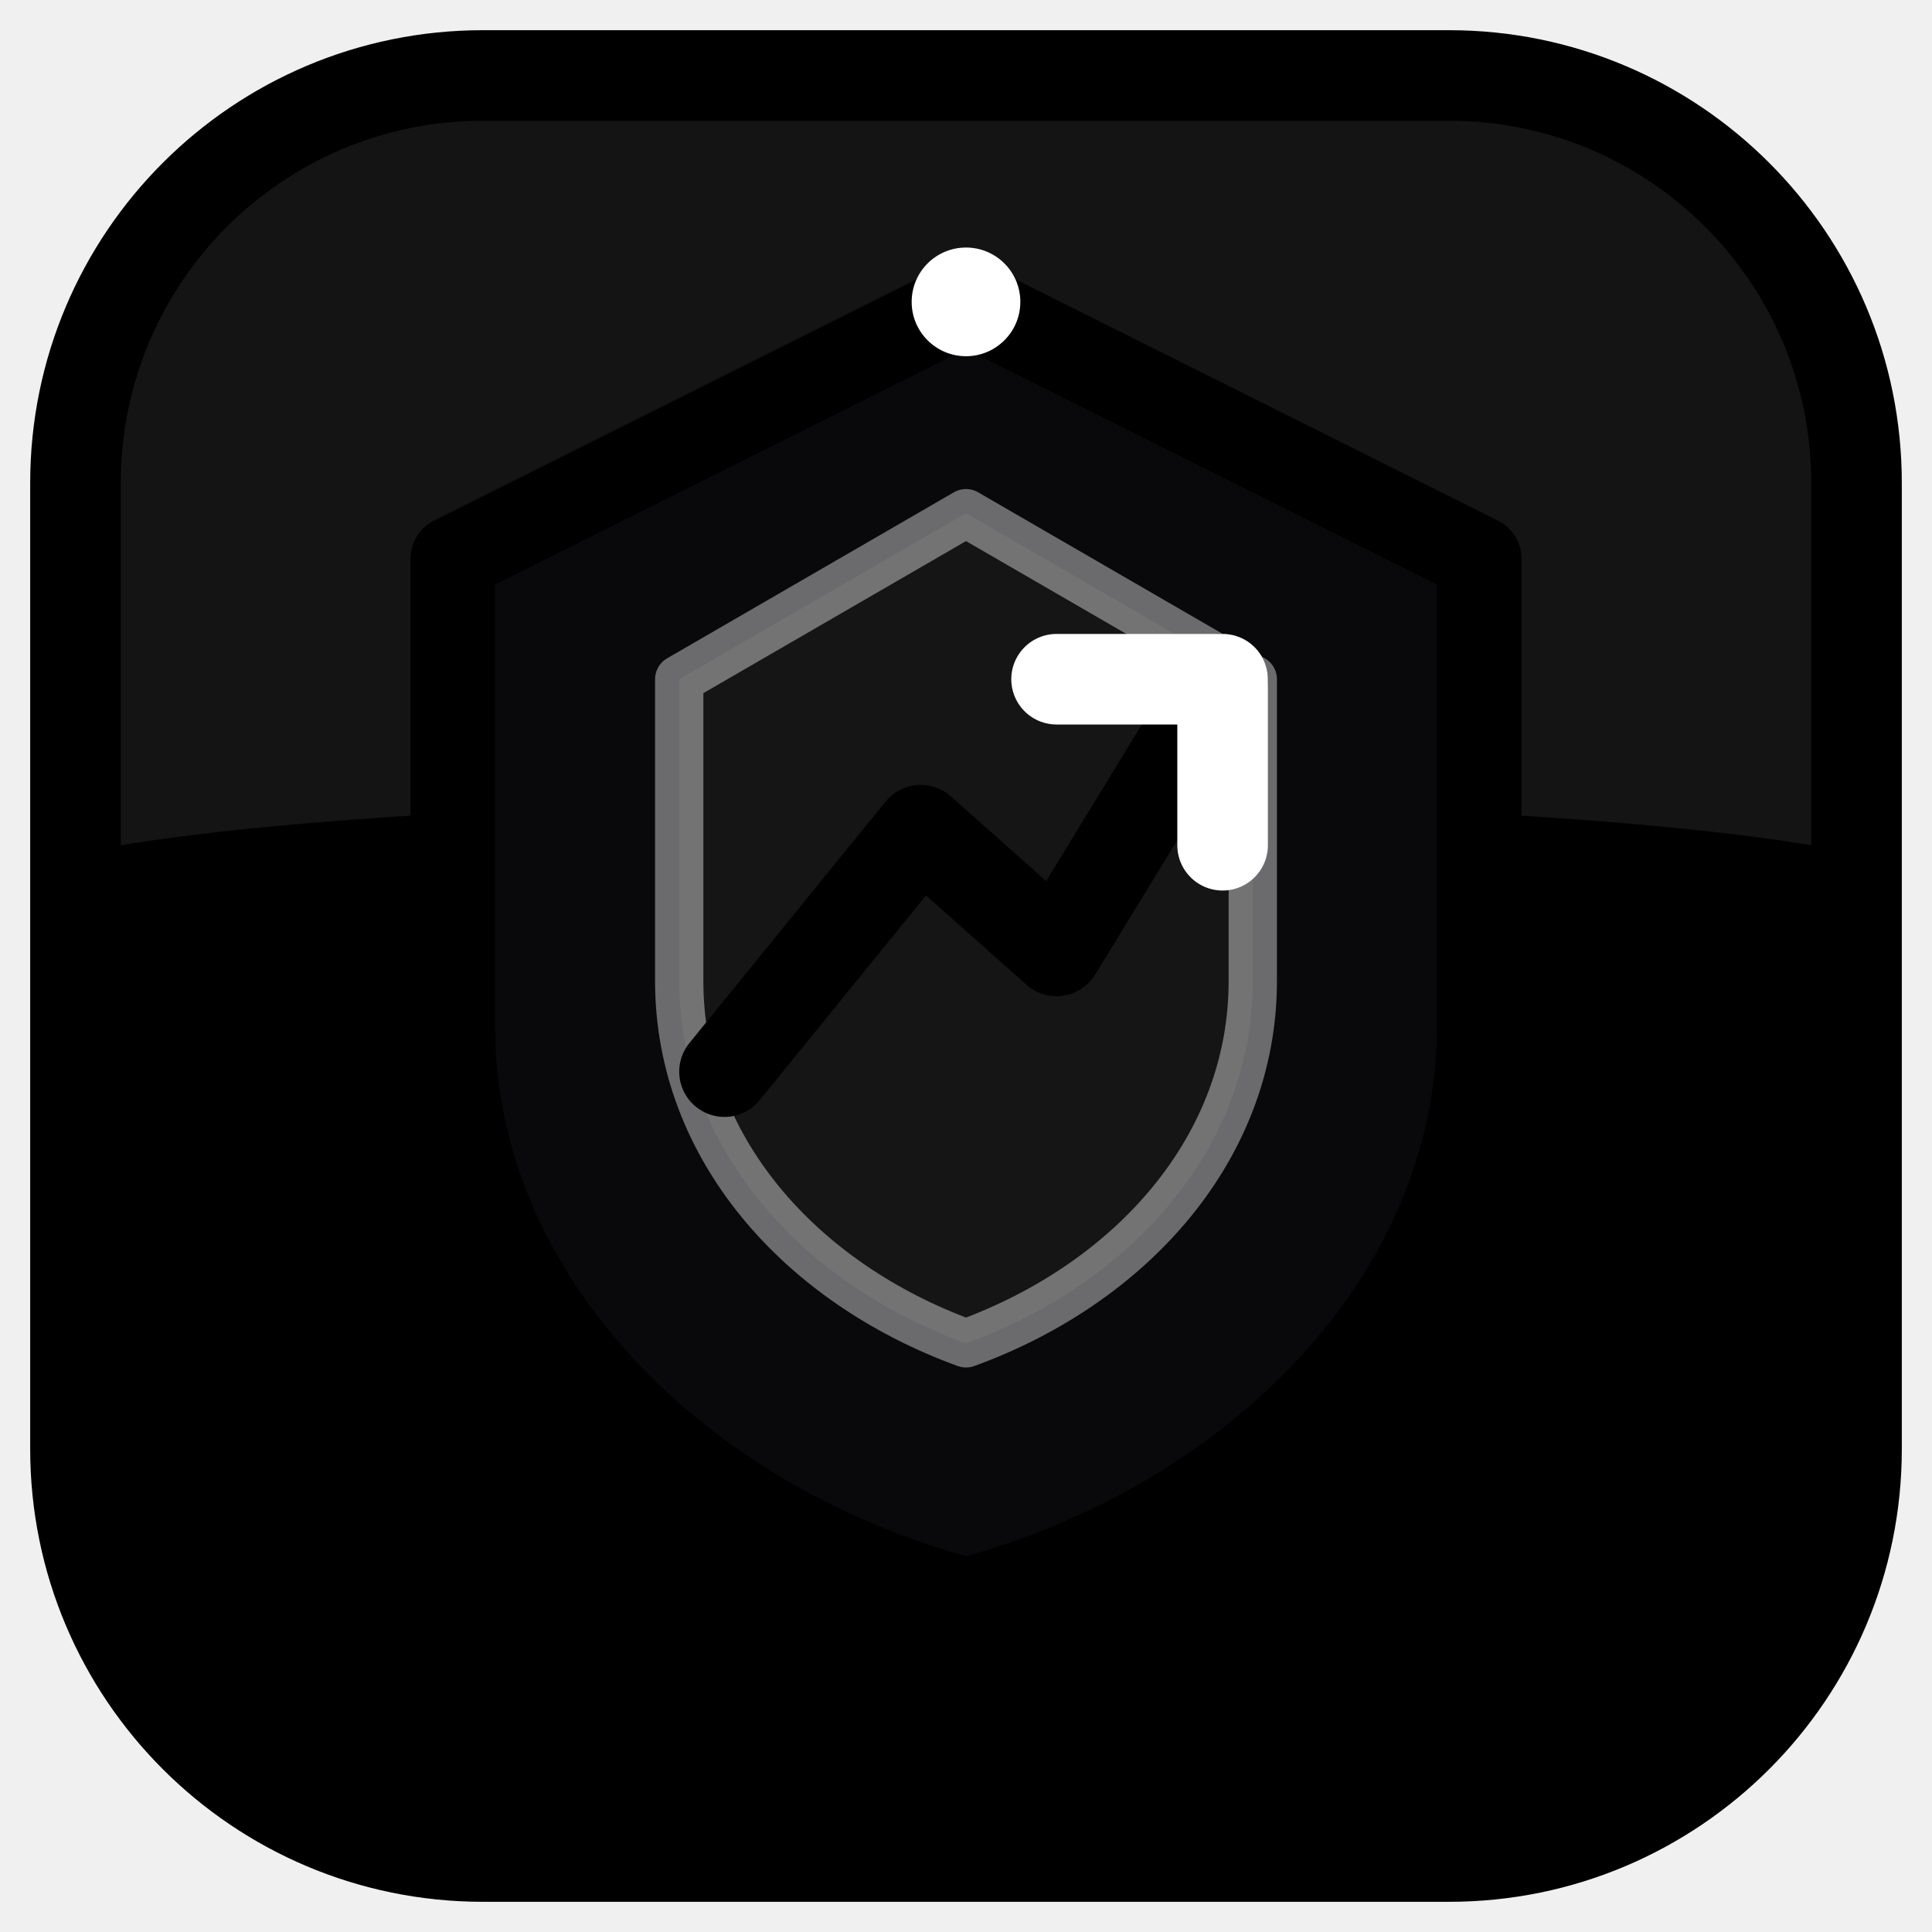
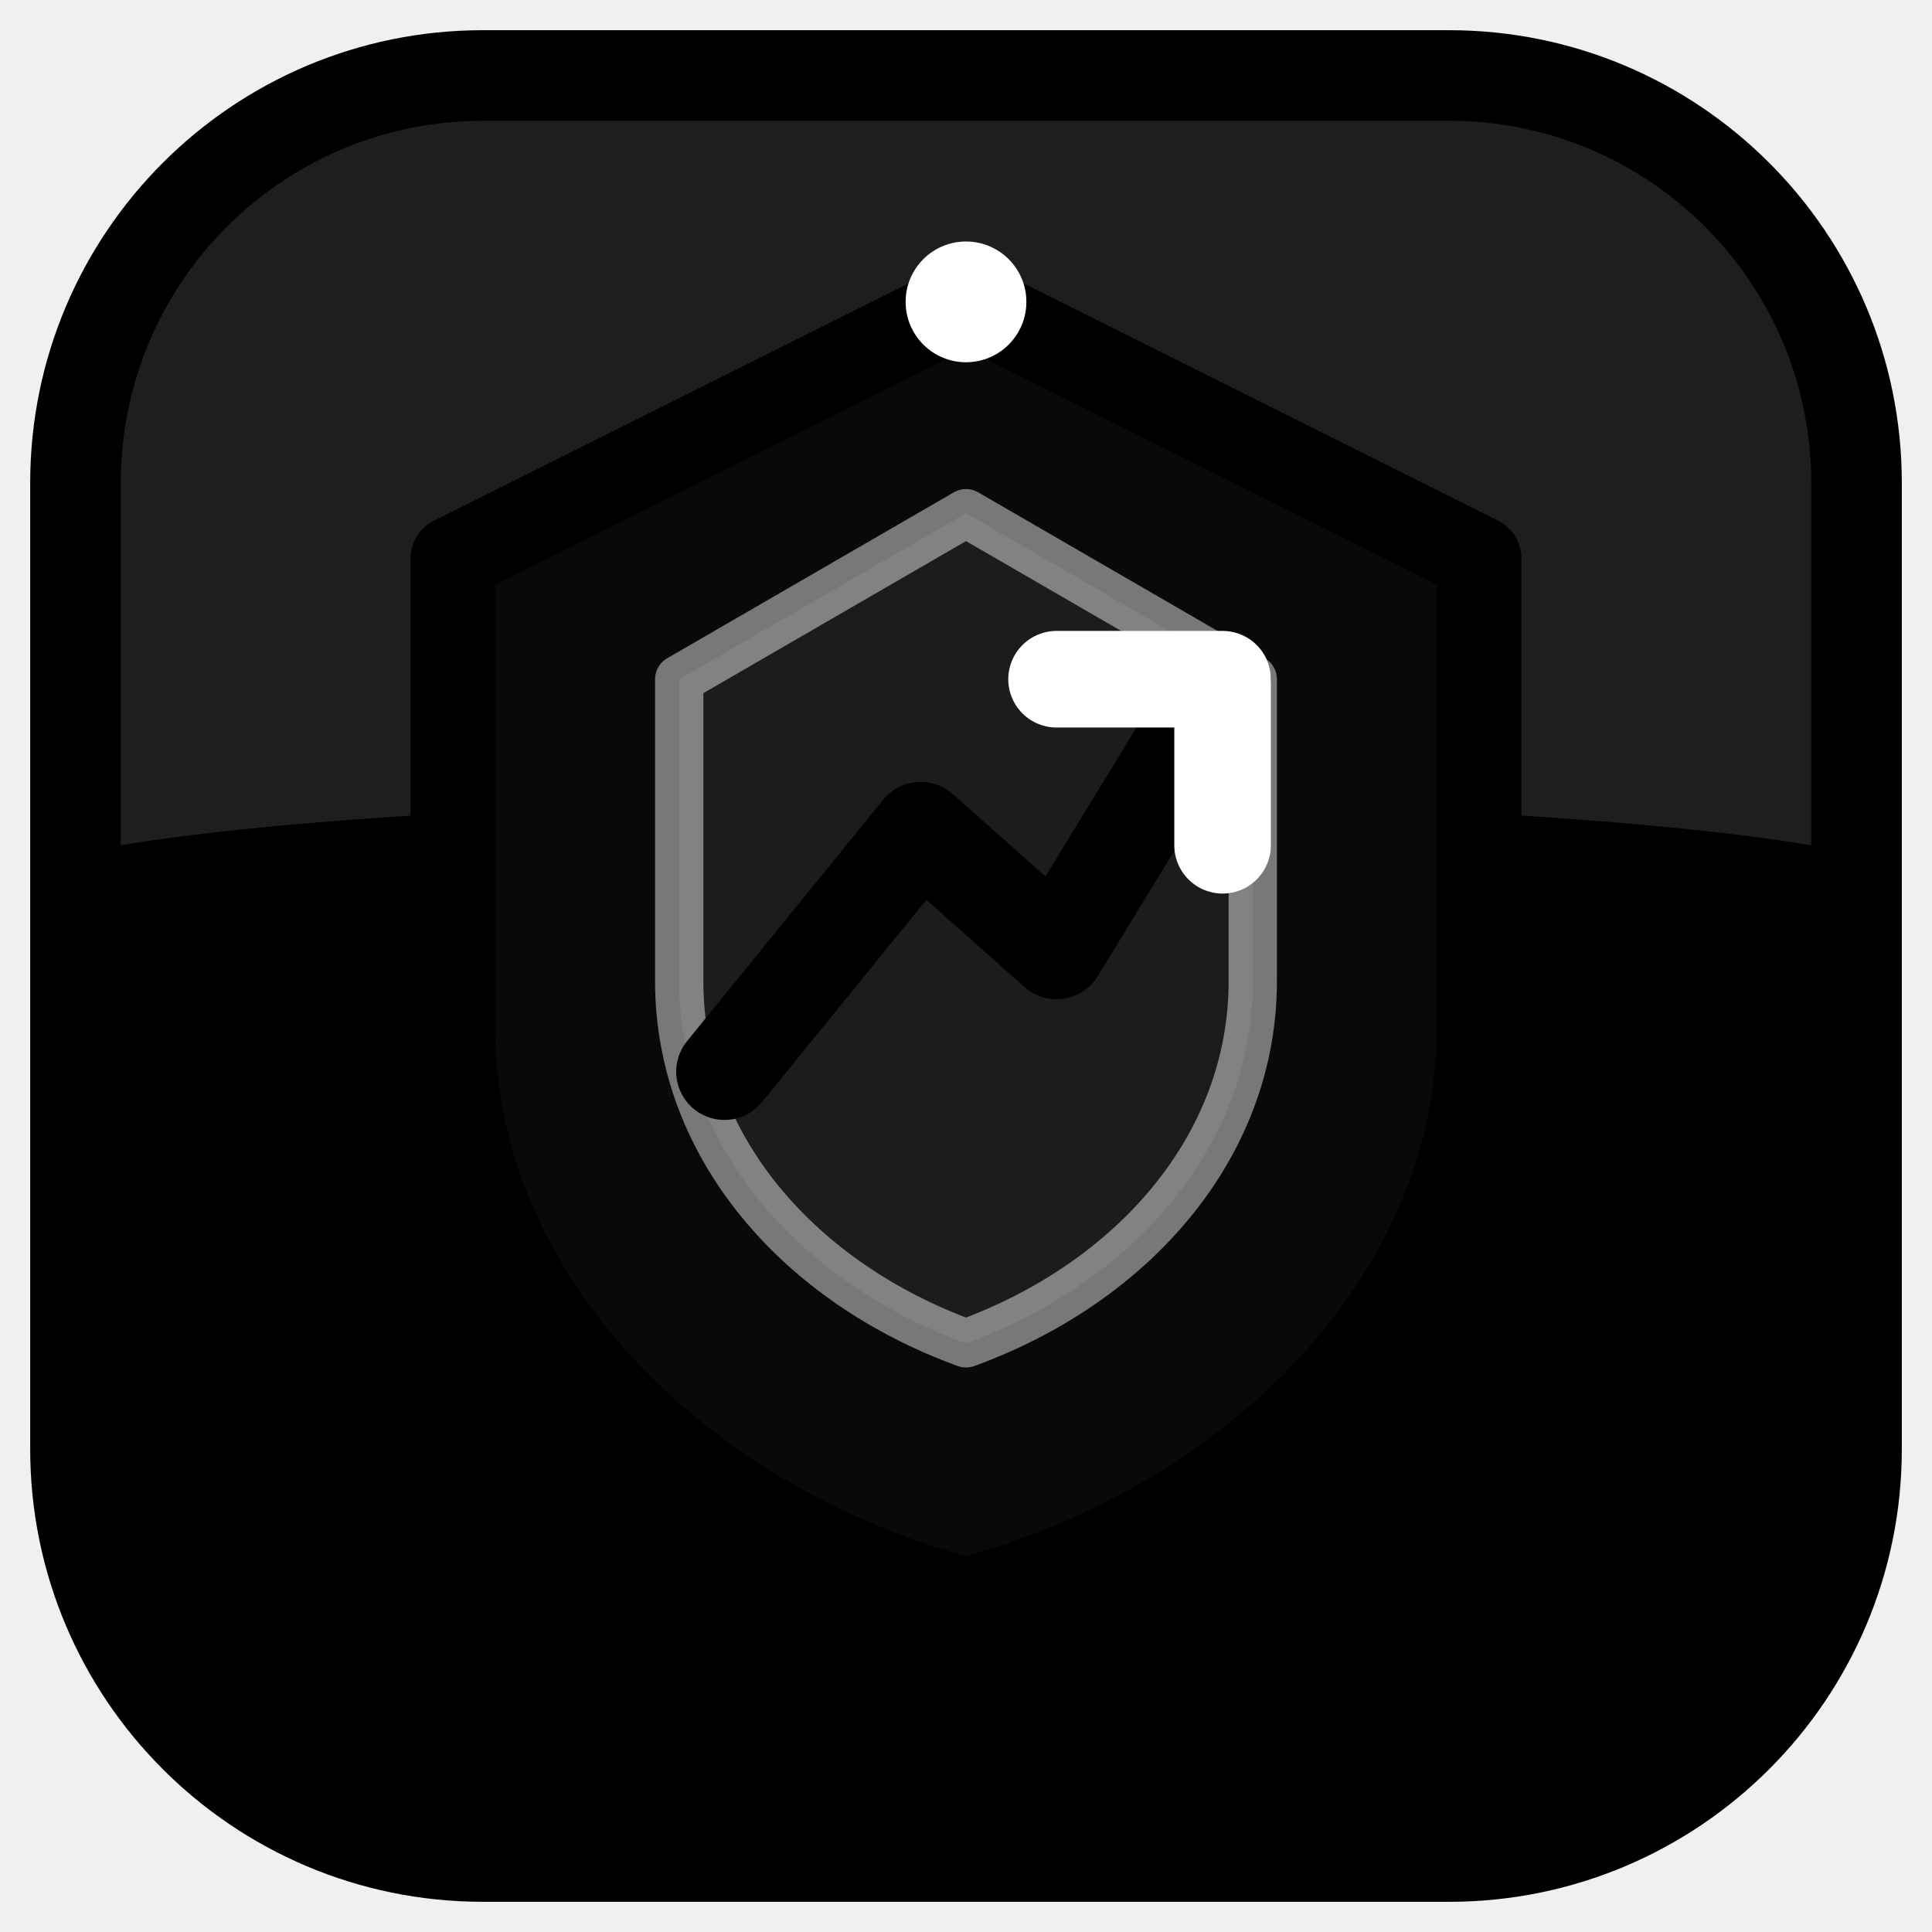
- <svg xmlns="http://www.w3.org/2000/svg" viewBox="0 0 64 64" fill="none">
+ <svg xmlns="http://www.w3.org/2000/svg" width="64" height="64" viewBox="0 0 64 64" fill="none">
  <defs>
    <linearGradient id="favBgGrad" x1="0" y1="0" x2="64" y2="64" gradientUnits="userSpaceOnUse">
      <stop offset="0%" stopColor="#1c1c21" />
      <stop offset="50%" stopColor="#0d0d11" />
      <stop offset="100%" stopColor="#000000" />
    </linearGradient>
    <linearGradient id="favBorderGrad" x1="0" y1="0" x2="64" y2="64" gradientUnits="userSpaceOnUse">
-       <stop offset="0%" stopColor="#ffffff" stopOpacity="0.8" />
-       <stop offset="40%" stopColor="#71717a" stopOpacity="0.3" />
-       <stop offset="70%" stopColor="#27272a" stopOpacity="0.5" />
-       <stop offset="100%" stopColor="#ffffff" stopOpacity="0.6" />
+       <stop offset="0%" stopColor="#ffffff" stopOpacity="0.85" />
+       <stop offset="40%" stopColor="#71717a" stopOpacity="0.35" />
+       <stop offset="70%" stopColor="#27272a" stopOpacity="0.55" />
+       <stop offset="100%" stopColor="#ffffff" stopOpacity="0.75" />
    </linearGradient>
    <linearGradient id="favShieldGrad" x1="8" y1="8" x2="56" y2="56" gradientUnits="userSpaceOnUse">
      <stop offset="0%" stopColor="#ffffff" />
      <stop offset="40%" stopColor="#e4e4e7" />
      <stop offset="80%" stopColor="#a1a1aa" />
      <stop offset="100%" stopColor="#ffffff" />
    </linearGradient>
    <linearGradient id="favArrowGrad" x1="16" y1="48" x2="48" y2="16" gradientUnits="userSpaceOnUse">
      <stop offset="0%" stopColor="#a1a1aa" />
      <stop offset="50%" stopColor="#ffffff" />
      <stop offset="100%" stopColor="#ffffff" />
    </linearGradient>
  </defs>
  <rect x="2" y="2" width="60" height="60" rx="14" fill="url(#favBgGrad)" stroke="url(#favBorderGrad)" stroke-width="2" />
-   <path d="M4 16C4 9.37 9.37 4 16 4H48C54.63 4 60 9.37 60 16V28C48 26 16 26 4 28V16Z" fill="#ffffff" fill-opacity="0.08" />
+   <path d="M4 16C4 9.37 9.37 4 16 4H48C54.63 4 60 9.37 60 16V28C48 26 16 26 4 28V16Z" fill="#ffffff" fill-opacity="0.12" />
  <path d="M32 10L49 18.5V34C49 43 41.5 50.5 32 53C22.5 50.5 15 43 15 34V18.5L32 10Z" fill="#09090b" stroke="url(#favShieldGrad)" stroke-width="2.8" stroke-linejoin="round" />
-   <path d="M32 17L41.5 22.5V32.5C41.5 38 37.5 42.5 32 44.5C26.5 42.5 22.5 38 22.5 32.5V22.5L32 17Z" fill="rgba(255, 255, 255, 0.05)" stroke="rgba(255, 255, 255, 0.4)" stroke-width="1.6" stroke-linejoin="round" />
-   <path d="M24 35.5L30.5 27.5L35 31.5L40.5 22.5" stroke="url(#favArrowGrad)" stroke-width="3" stroke-linecap="round" stroke-linejoin="round" />
-   <path d="M35 22.5H40.5V28" stroke="#ffffff" stroke-width="3" stroke-linecap="round" stroke-linejoin="round" />
-   <circle cx="32" cy="10" r="1.8" fill="#ffffff" />
+   <path d="M32 17L41.5 22.5V32.5C41.5 38 37.5 42.5 32 44.5C26.5 42.5 22.5 38 22.5 32.5V22.5L32 17Z" fill="rgba(255, 255, 255, 0.08)" stroke="rgba(255, 255, 255, 0.45)" stroke-width="1.6" stroke-linejoin="round" />
+   <path d="M24 35.5L30.5 27.5L35 31.5L40.5 22.5" stroke="url(#favArrowGrad)" stroke-width="3.2" stroke-linecap="round" stroke-linejoin="round" />
+   <path d="M35 22.5H40.5V28" stroke="#ffffff" stroke-width="3.2" stroke-linecap="round" stroke-linejoin="round" />
+   <circle cx="32" cy="10" r="2" fill="#ffffff" />
</svg>
